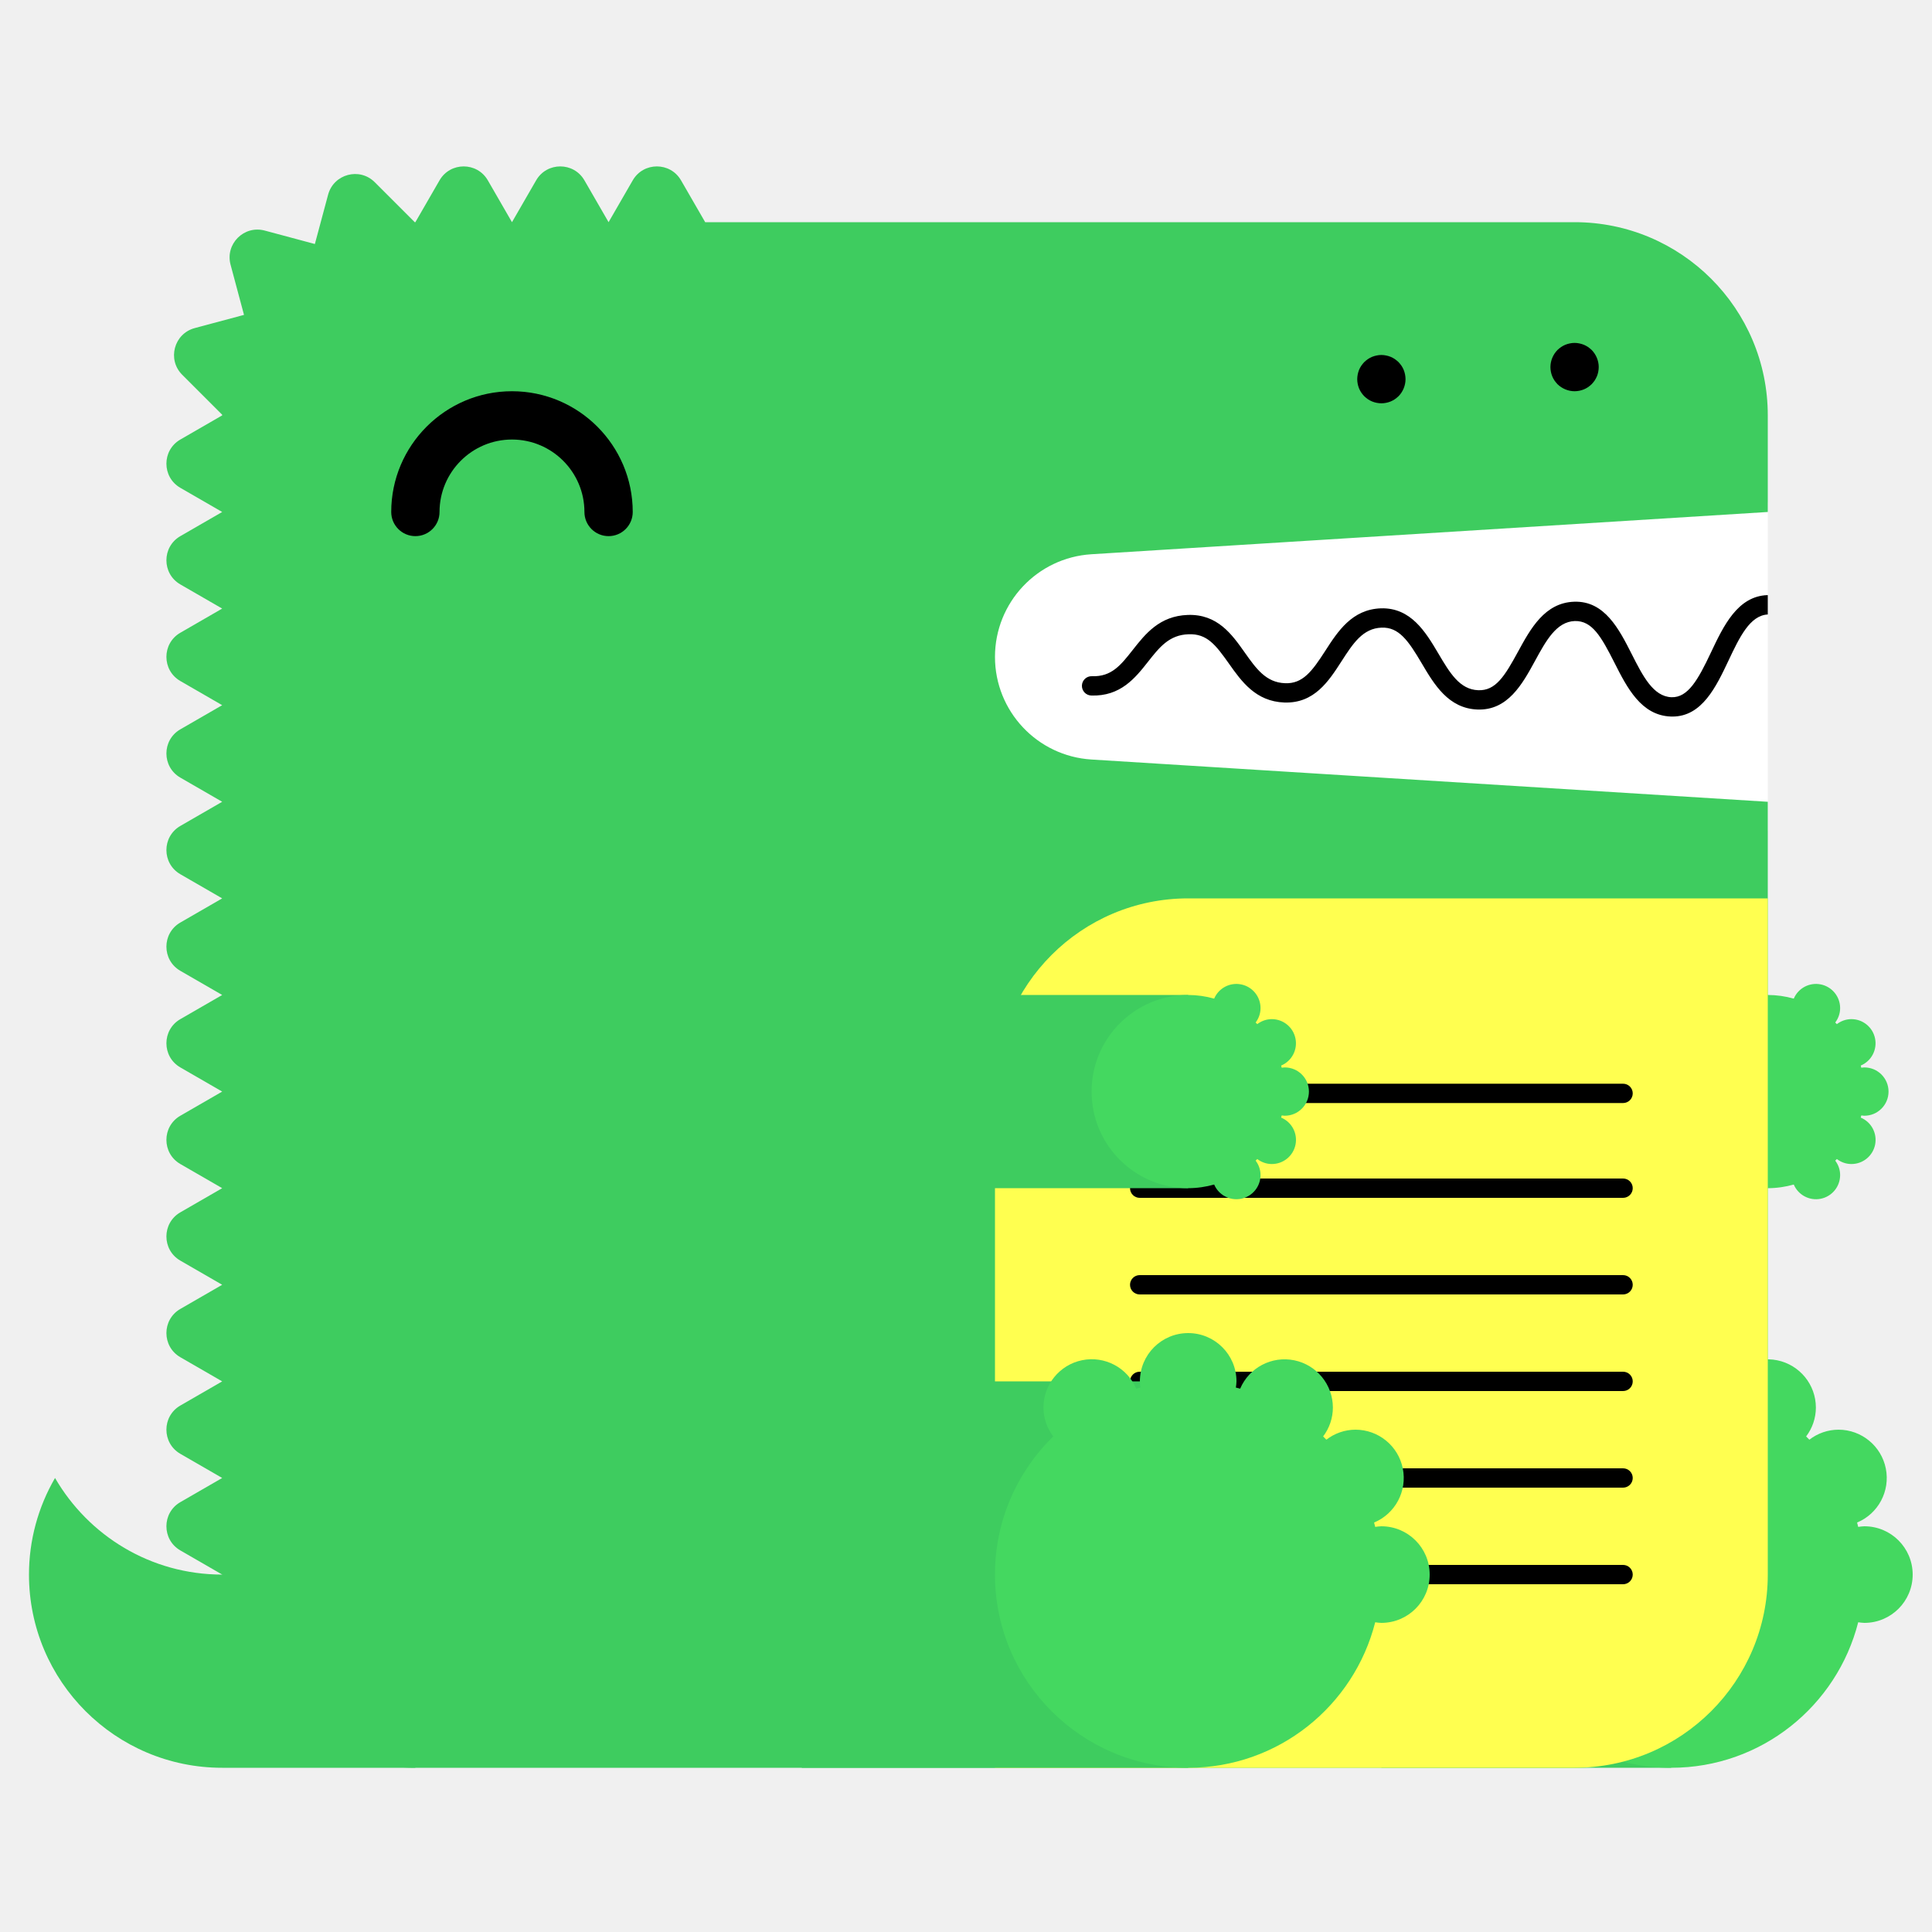
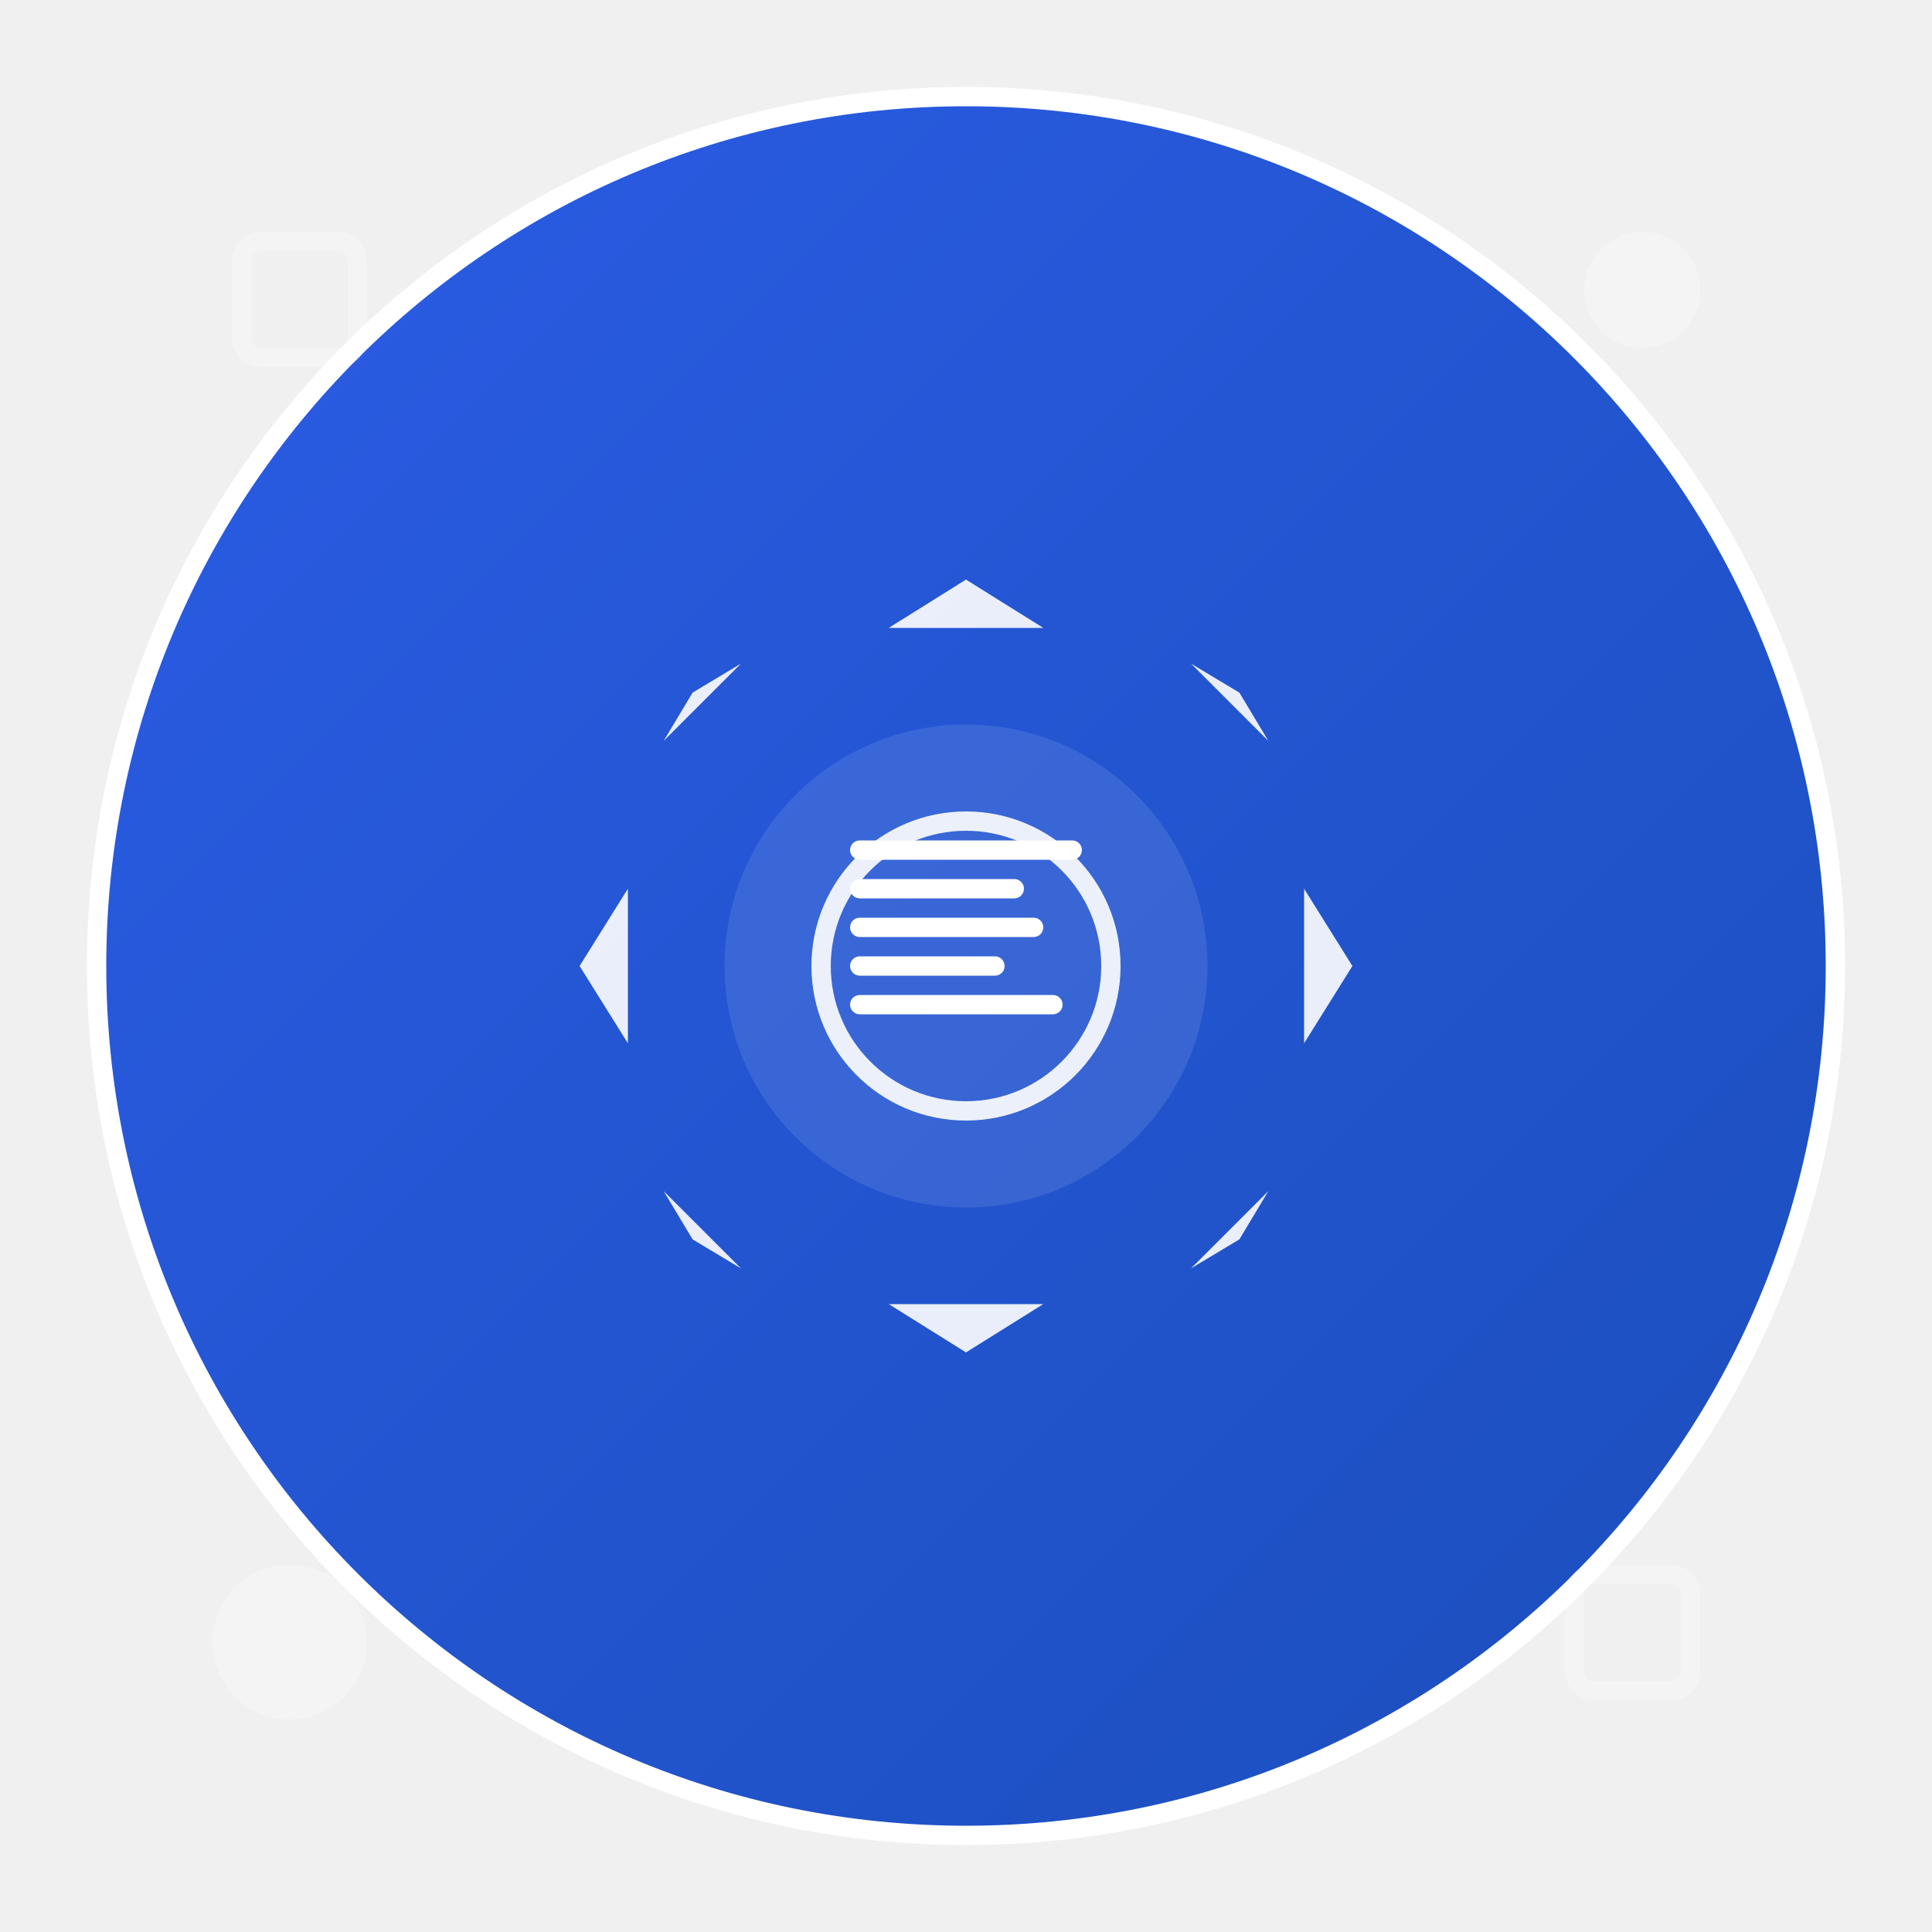
<svg xmlns="http://www.w3.org/2000/svg" width="200" height="200" viewBox="0 0 200 200">
-   <g fill="none" fill-rule="evenodd">
-     <path fill="#FFF" d="M99 52h84v34H99z" />
-     <path d="M23 163c-7.398 0-13.843-4.027-17.303-10A19.886 19.886 0 0 0 3 163c0 11.046 8.954 20 20 20h20v-20H23z" fill="#3ECC5F" />
-     <path d="M112.98 57.376L183 53V43c0-11.046-8.954-20-20-20H73l-2.5-4.33c-1.112-1.925-3.889-1.925-5 0L63 23l-2.5-4.33c-1.111-1.925-3.889-1.925-5 0L53 23l-2.5-4.33c-1.111-1.925-3.889-1.925-5 0L43 23c-.022 0-.042.003-.065.003l-4.142-4.141c-1.57-1.571-4.252-.853-4.828 1.294l-1.369 5.104-5.192-1.392c-2.148-.575-4.111 1.389-3.535 3.536l1.39 5.193-5.102 1.367c-2.148.576-2.867 3.259-1.296 4.83l4.142 4.142c0 .021-.003.042-.003.064l-4.33 2.5c-1.925 1.111-1.925 3.889 0 5L23 53l-4.33 2.5c-1.925 1.111-1.925 3.889 0 5L23 63l-4.33 2.5c-1.925 1.111-1.925 3.889 0 5L23 73l-4.33 2.5c-1.925 1.111-1.925 3.889 0 5L23 83l-4.33 2.5c-1.925 1.111-1.925 3.889 0 5L23 93l-4.33 2.5c-1.925 1.111-1.925 3.889 0 5L23 103l-4.33 2.5c-1.925 1.111-1.925 3.889 0 5L23 113l-4.33 2.5c-1.925 1.111-1.925 3.889 0 5L23 123l-4.33 2.5c-1.925 1.111-1.925 3.889 0 5L23 133l-4.33 2.5c-1.925 1.111-1.925 3.889 0 5L23 143l-4.33 2.5c-1.925 1.111-1.925 3.889 0 5L23 153l-4.33 2.5c-1.925 1.111-1.925 3.889 0 5L23 163c0 11.046 8.954 20 20 20h120c11.046 0 20-8.954 20-20V83l-70.02-4.376A10.645 10.645 0 0 1 103 68c0-5.621 4.37-10.273 9.98-10.624" fill="#3ECC5F" />
-     <path fill="#3ECC5F" d="M143 183h30v-40h-30z" />
-     <path d="M193 158c-.219 0-.428.037-.639.064-.038-.15-.074-.301-.116-.451A5 5 0 0 0 190.32 148a4.96 4.96 0 0 0-3.016 1.036 26.531 26.531 0 0 0-.335-.336 4.955 4.955 0 0 0 1.011-2.987 5 5 0 0 0-9.599-1.959c-.148-.042-.297-.077-.445-.115.027-.211.064-.42.064-.639a5 5 0 0 0-5-5 5 5 0 0 0-5 5c0 .219.037.428.064.639-.148.038-.297.073-.445.115a4.998 4.998 0 0 0-9.599 1.959c0 1.125.384 2.151 1.011 2.987-3.717 3.632-6.031 8.693-6.031 14.3 0 11.046 8.954 20 20 20 9.339 0 17.16-6.41 19.361-15.064.211.027.42.064.639.064a5 5 0 0 0 5-5 5 5 0 0 0-5-5" fill="#44D860" />
-     <path fill="#3ECC5F" d="M153 123h30v-20h-30z" />
-     <path d="M193 115.5a2.5 2.5 0 1 0 0-5c-.109 0-.214.019-.319.032-.02-.075-.037-.15-.058-.225a2.501 2.501 0 0 0-.963-4.807c-.569 0-1.088.197-1.508.518a6.653 6.653 0 0 0-.168-.168c.314-.417.506-.931.506-1.494a2.5 2.5 0 0 0-4.8-.979A9.987 9.987 0 0 0 183 103c-5.522 0-10 4.478-10 10s4.478 10 10 10c.934 0 1.833-.138 2.69-.377a2.5 2.5 0 0 0 4.8-.979c0-.563-.192-1.077-.506-1.494.057-.055.113-.111.168-.168.42.321.939.518 1.508.518a2.5 2.5 0 0 0 .963-4.807c.021-.074.038-.15.058-.225.105.013.21.032.319.032" fill="#44D860" />
-     <path d="M63 55.5a2.5 2.5 0 0 1-2.5-2.5c0-4.136-3.364-7.5-7.5-7.5s-7.5 3.364-7.5 7.5a2.5 2.5 0 1 1-5 0c0-6.893 5.607-12.5 12.5-12.5S65.5 46.107 65.5 53a2.5 2.5 0 0 1-2.5 2.5" fill="#000" />
-     <path d="M103 183h60c11.046 0 20-8.954 20-20V93h-60c-11.046 0-20 8.954-20 20v70z" fill="#FFFF50" />
-     <path d="M168.02 124h-50.04a1 1 0 1 1 0-2h50.04a1 1 0 1 1 0 2m0 20h-50.04a1 1 0 1 1 0-2h50.04a1 1 0 1 1 0 2m0 20h-50.04a1 1 0 1 1 0-2h50.04a1 1 0 1 1 0 2m0-49.814h-50.04a1 1 0 1 1 0-2h50.04a1 1 0 1 1 0 2m0 19.814h-50.04a1 1 0 1 1 0-2h50.04a1 1 0 1 1 0 2m0 20h-50.04a1 1 0 1 1 0-2h50.04a1 1 0 1 1 0 2M183 61.611c-.012 0-.022-.006-.034-.005-3.09.105-4.552 3.196-5.842 5.923-1.346 2.85-2.387 4.703-4.093 4.647-1.889-.068-2.969-2.202-4.113-4.46-1.314-2.594-2.814-5.536-5.963-5.426-3.046.104-4.513 2.794-5.807 5.167-1.377 2.528-2.314 4.065-4.121 3.994-1.927-.07-2.951-1.805-4.136-3.813-1.321-2.236-2.848-4.75-5.936-4.664-2.994.103-4.465 2.385-5.763 4.4-1.373 2.13-2.335 3.428-4.165 3.351-1.973-.07-2.992-1.51-4.171-3.177-1.324-1.873-2.816-3.993-5.895-3.89-2.928.1-4.399 1.97-5.696 3.618-1.232 1.564-2.194 2.802-4.229 2.724a1 1 0 0 0-.072 2c3.017.101 4.545-1.8 5.872-3.487 1.177-1.496 2.193-2.787 4.193-2.855 1.926-.082 2.829 1.115 4.195 3.045 1.297 1.834 2.769 3.914 5.731 4.021 3.103.104 4.596-2.215 5.918-4.267 1.182-1.834 2.202-3.417 4.15-3.484 1.793-.067 2.769 1.35 4.145 3.681 1.297 2.197 2.766 4.686 5.787 4.796 3.125.108 4.634-2.62 5.949-5.035 1.139-2.088 2.214-4.06 4.119-4.126 1.793-.042 2.728 1.595 4.111 4.33 1.292 2.553 2.757 5.445 5.825 5.556l.169.003c3.064 0 4.518-3.075 5.805-5.794 1.139-2.41 2.217-4.68 4.067-4.773v-2z" fill="#000" />
-     <path fill="#3ECC5F" d="M83 183h40v-40H83z" />
-     <path d="M143 158c-.219 0-.428.037-.639.064-.038-.15-.074-.301-.116-.451A5 5 0 0 0 140.32 148a4.96 4.96 0 0 0-3.016 1.036 26.531 26.531 0 0 0-.335-.336 4.955 4.955 0 0 0 1.011-2.987 5 5 0 0 0-9.599-1.959c-.148-.042-.297-.077-.445-.115.027-.211.064-.42.064-.639a5 5 0 0 0-5-5 5 5 0 0 0-5 5c0 .219.037.428.064.639-.148.038-.297.073-.445.115a4.998 4.998 0 0 0-9.599 1.959c0 1.125.384 2.151 1.011 2.987-3.717 3.632-6.031 8.693-6.031 14.3 0 11.046 8.954 20 20 20 9.339 0 17.16-6.41 19.361-15.064.211.027.42.064.639.064a5 5 0 0 0 5-5 5 5 0 0 0-5-5" fill="#44D860" />
-     <path fill="#3ECC5F" d="M83 123h40v-20H83z" />
-     <path d="M133 115.5a2.5 2.5 0 1 0 0-5c-.109 0-.214.019-.319.032-.02-.075-.037-.15-.058-.225a2.501 2.501 0 0 0-.963-4.807c-.569 0-1.088.197-1.508.518a6.653 6.653 0 0 0-.168-.168c.314-.417.506-.931.506-1.494a2.5 2.5 0 0 0-4.8-.979A9.987 9.987 0 0 0 123 103c-5.522 0-10 4.478-10 10s4.478 10 10 10c.934 0 1.833-.138 2.69-.377a2.5 2.5 0 0 0 4.8-.979c0-.563-.192-1.077-.506-1.494.057-.055.113-.111.168-.168.42.321.939.518 1.508.518a2.5 2.5 0 0 0 .963-4.807c.021-.074.038-.15.058-.225.105.013.21.032.319.032" fill="#44D860" />
-     <path d="M143 41.75c-.16 0-.33-.02-.49-.05a2.52 2.52 0 0 1-.47-.14c-.15-.06-.29-.14-.431-.23-.13-.09-.259-.2-.38-.31-.109-.12-.219-.24-.309-.38s-.17-.28-.231-.43a2.619 2.619 0 0 1-.189-.96c0-.16.02-.33.05-.49.03-.16.08-.31.139-.47.061-.15.141-.29.231-.43.09-.13.2-.26.309-.38.121-.11.25-.22.38-.31.141-.09.281-.17.431-.23.149-.06.31-.11.47-.14.32-.07.65-.07.98 0 .159.03.32.08.47.14.149.06.29.14.43.23.13.09.259.2.38.31.11.12.22.25.31.38.09.14.17.28.23.43.06.16.11.31.14.47.029.16.05.33.05.49 0 .66-.271 1.31-.73 1.77-.121.11-.25.22-.38.31-.14.09-.281.17-.43.23a2.565 2.565 0 0 1-.96.19m20-1.25c-.66 0-1.3-.27-1.771-.73a3.802 3.802 0 0 1-.309-.38c-.09-.14-.17-.28-.231-.43a2.619 2.619 0 0 1-.189-.96c0-.66.27-1.3.729-1.77.121-.11.25-.22.38-.31.141-.09.281-.17.431-.23.149-.06.31-.11.47-.14.32-.07.66-.07.98 0 .159.03.32.08.47.14.149.06.29.14.43.23.13.09.259.2.38.31.459.47.73 1.11.73 1.77 0 .16-.021.33-.05.49-.03.16-.08.32-.14.47-.07.15-.14.29-.23.43-.09.13-.2.26-.31.38-.121.11-.25.22-.38.31-.14.09-.281.17-.43.23a2.565 2.565 0 0 1-.96.19" fill="#000" />
+   <defs>
+     <linearGradient id="grad1" x1="0%" y1="0%" x2="100%" y2="100%">
+       <stop offset="0%" style="stop-color:#2B5CE6;stop-opacity:1" />
+       <stop offset="100%" style="stop-color:#1B4EBB;stop-opacity:1" />
+     </linearGradient>
+   </defs>
+   <circle cx="100" cy="100" r="90" fill="url(#grad1)" stroke="#ffffff" stroke-width="2" />
+   <g transform="translate(100,100)">
+     <path d="M-40,0 L-35,-8 L-35,8 Z M-28.3,-28.3 L-23.3,-31.3 L-31.3,-23.3 Z M0,-40 L-8,-35 L8,-35 Z M28.3,-28.3 L31.3,-23.3 L23.3,-31.3 Z M40,0 L35,8 L35,-8 Z M28.3,28.3 L23.3,31.3 L31.3,23.3 Z M0,40 L8,35 L-8,35 Z M-28.3,28.3 L-31.3,23.3 L-23.3,31.3 Z" fill="#ffffff" opacity="0.9" />
+     <circle cx="0" cy="0" r="25" fill="#ffffff" opacity="0.1" />
+     <circle cx="0" cy="0" r="15" fill="none" stroke="#ffffff" stroke-width="2" opacity="0.9" />
+     <g transform="translate(0,-5)">
+       <rect x="-12" y="-8" width="24" height="2" fill="#ffffff" rx="1" />
+       <rect x="-12" y="-4" width="18" height="2" fill="#ffffff" rx="1" />
+       <rect x="-12" y="0" width="20" height="2" fill="#ffffff" rx="1" />
+       <rect x="-12" y="4" width="16" height="2" fill="#ffffff" rx="1" />
+       <rect x="-12" y="8" width="22" height="2" fill="#ffffff" rx="1" />
+     </g>
  </g>
+   <circle cx="30" cy="170" r="8" fill="#ffffff" opacity="0.3" />
+   <circle cx="170" cy="30" r="6" fill="#ffffff" opacity="0.3" />
+   <rect x="25" y="25" width="12" height="12" fill="none" stroke="#ffffff" stroke-width="2" opacity="0.3" rx="2" />
+   <rect x="163" y="163" width="12" height="12" fill="none" stroke="#ffffff" stroke-width="2" opacity="0.3" rx="2" />
</svg>
